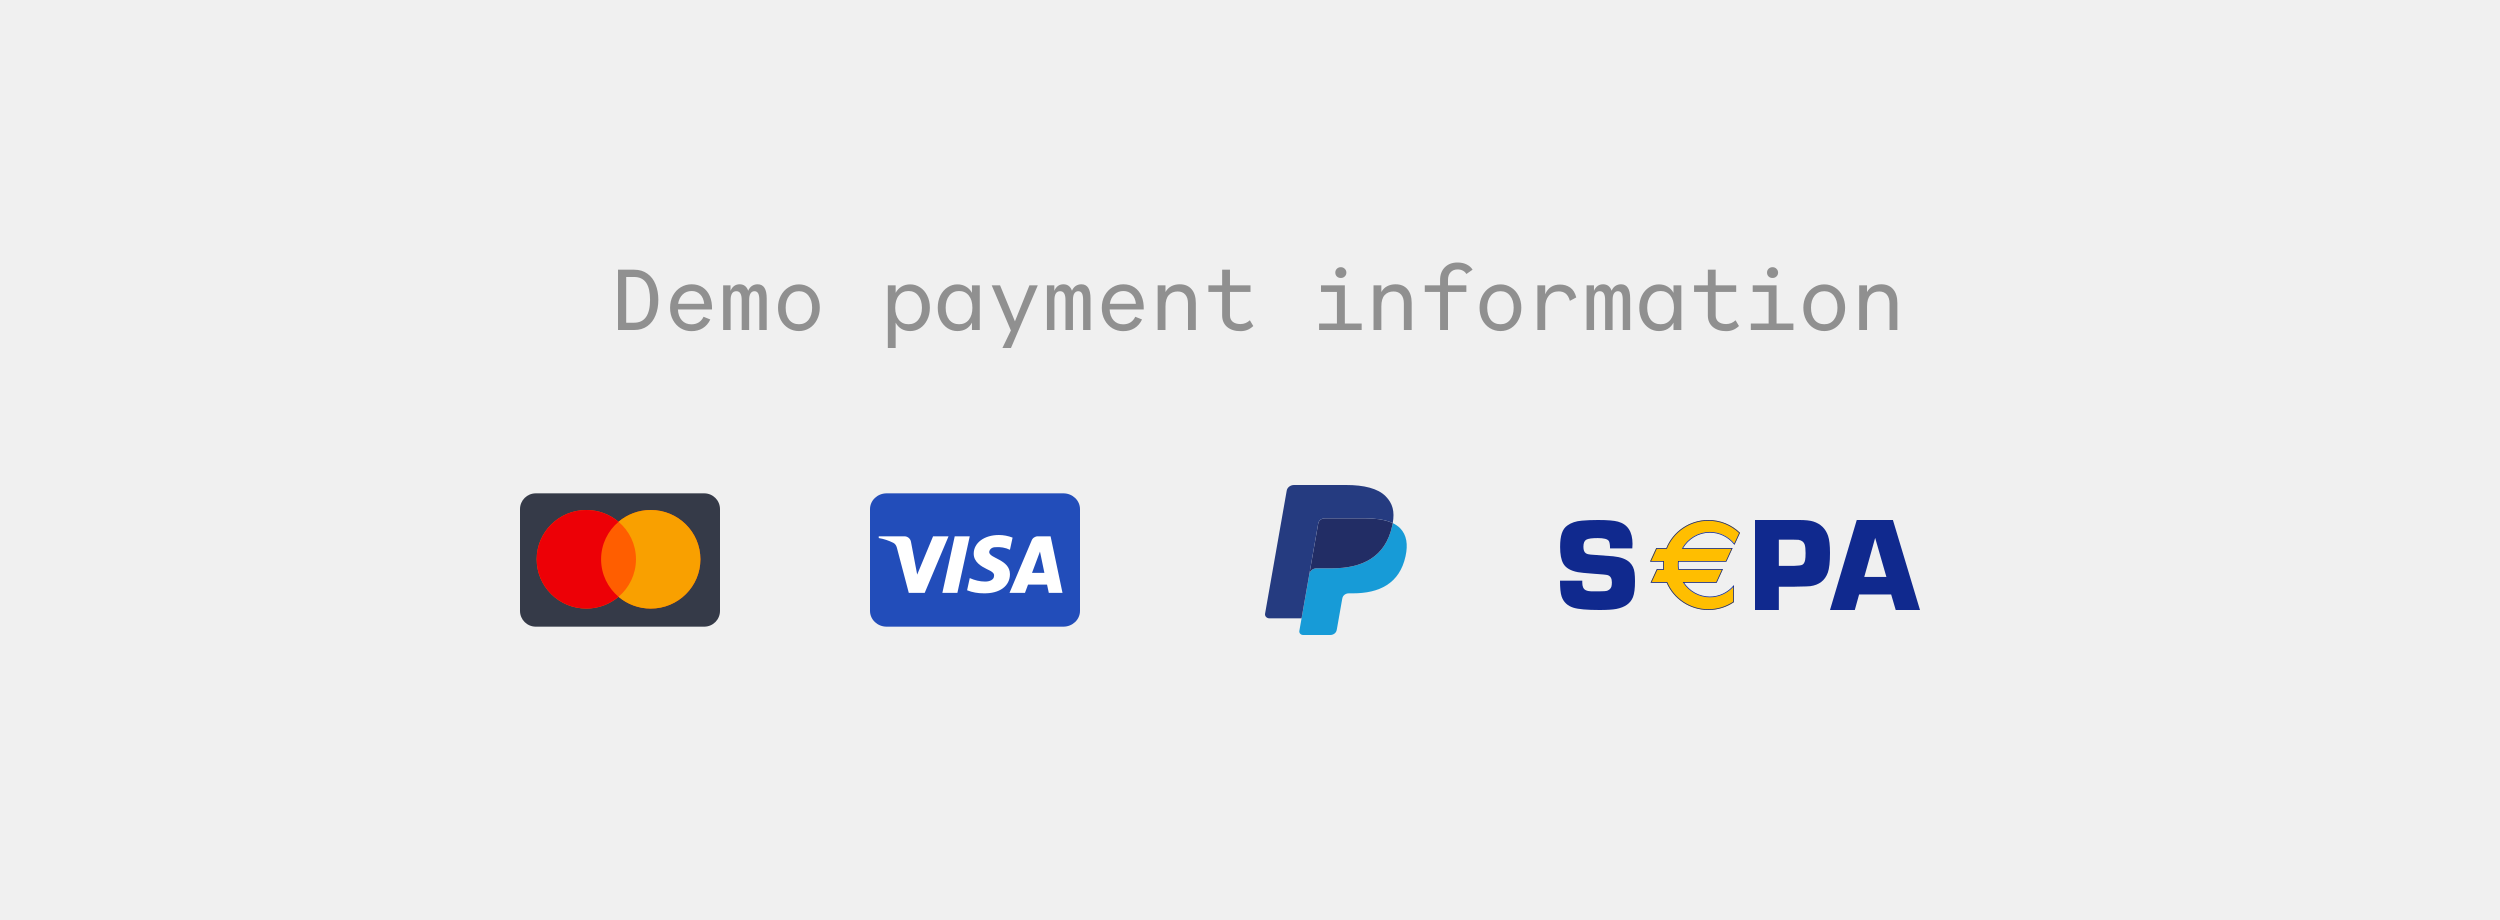
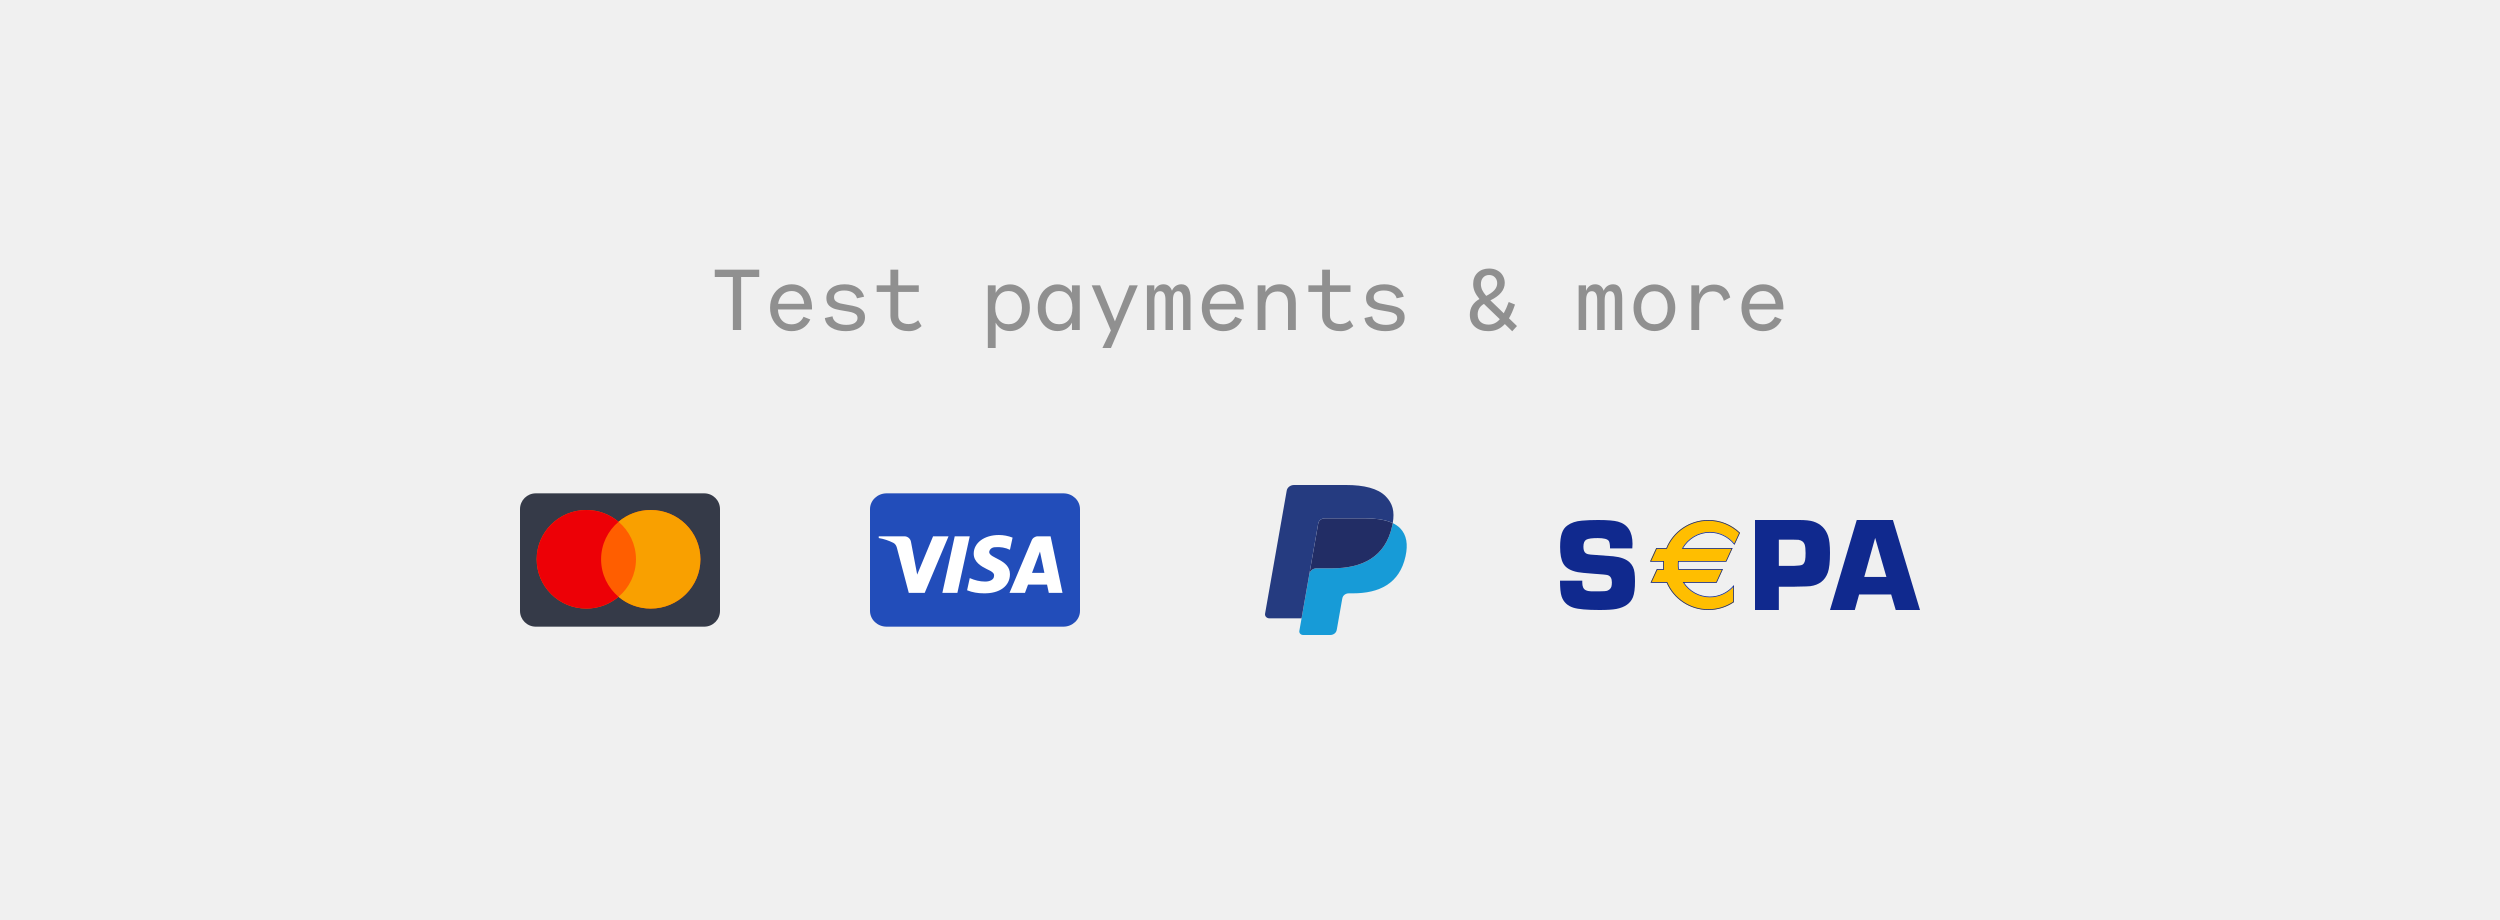
<svg xmlns="http://www.w3.org/2000/svg" width="250" height="92" viewBox="0 0 250 92" fill="none">
-   <path d="M61.801 33V26.97H63.421C63.937 26.97 64.375 27.102 64.735 27.366C65.101 27.624 65.374 27.981 65.554 28.437C65.74 28.887 65.833 29.403 65.833 29.985C65.833 30.561 65.74 31.077 65.554 31.533C65.374 31.989 65.101 32.349 64.735 32.613C64.375 32.871 63.937 33 63.421 33H61.801ZM63.403 32.271C64.471 32.271 65.005 31.509 65.005 29.985C65.005 29.217 64.873 28.644 64.609 28.266C64.345 27.888 63.943 27.699 63.403 27.699H62.62V32.271H63.403ZM69.168 28.428C69.588 28.428 69.954 28.53 70.266 28.734C70.579 28.938 70.816 29.229 70.978 29.607C71.139 29.985 71.215 30.432 71.203 30.948H67.791C67.816 31.41 67.948 31.773 68.188 32.037C68.427 32.301 68.746 32.433 69.141 32.433C69.706 32.433 70.111 32.181 70.356 31.677L71.031 31.947C70.852 32.331 70.6 32.622 70.275 32.82C69.951 33.018 69.573 33.117 69.141 33.117C68.757 33.117 68.4 33.021 68.07 32.829C67.746 32.631 67.489 32.355 67.296 32.001C67.105 31.647 67.008 31.242 67.008 30.786C67.008 30.324 67.105 29.913 67.296 29.553C67.495 29.193 67.755 28.917 68.079 28.725C68.409 28.527 68.772 28.428 69.168 28.428ZM69.177 29.103C68.811 29.103 68.508 29.217 68.269 29.445C68.028 29.673 67.876 29.985 67.809 30.381H70.419C70.377 29.979 70.246 29.667 70.023 29.445C69.802 29.217 69.519 29.103 69.177 29.103ZM75.762 28.428C76.368 28.428 76.671 28.899 76.671 29.841V33H75.933V30.012C75.933 29.7 75.894 29.475 75.816 29.337C75.738 29.193 75.615 29.121 75.447 29.121C75.279 29.121 75.147 29.196 75.051 29.346C74.961 29.49 74.916 29.712 74.916 30.012V33H74.169V30.012C74.169 29.7 74.124 29.475 74.034 29.337C73.95 29.193 73.818 29.121 73.638 29.121C73.254 29.121 73.062 29.418 73.062 30.012V33H72.315V28.536H73.053V29.085C73.239 28.647 73.545 28.428 73.971 28.428C74.181 28.428 74.358 28.485 74.502 28.599C74.646 28.713 74.751 28.872 74.817 29.076C74.901 28.872 75.024 28.713 75.186 28.599C75.354 28.485 75.546 28.428 75.762 28.428ZM79.898 33.108C79.508 33.108 79.151 33.009 78.828 32.811C78.51 32.613 78.257 32.337 78.072 31.983C77.891 31.623 77.802 31.218 77.802 30.768C77.802 30.324 77.894 29.925 78.081 29.571C78.266 29.217 78.519 28.941 78.837 28.743C79.154 28.539 79.508 28.437 79.898 28.437C80.282 28.437 80.633 28.539 80.951 28.743C81.269 28.941 81.519 29.217 81.698 29.571C81.885 29.925 81.978 30.324 81.978 30.768C81.978 31.212 81.885 31.614 81.698 31.974C81.519 32.328 81.269 32.607 80.951 32.811C80.633 33.009 80.282 33.108 79.898 33.108ZM79.898 32.424C80.3 32.424 80.618 32.277 80.853 31.983C81.093 31.683 81.213 31.278 81.213 30.768C81.213 30.27 81.093 29.871 80.853 29.571C80.618 29.271 80.3 29.121 79.898 29.121C79.49 29.121 79.166 29.271 78.927 29.571C78.686 29.871 78.567 30.27 78.567 30.768C78.567 31.278 78.683 31.683 78.918 31.983C79.157 32.277 79.484 32.424 79.898 32.424ZM91.024 28.437C91.378 28.437 91.705 28.536 92.005 28.734C92.305 28.926 92.542 29.199 92.716 29.553C92.896 29.907 92.986 30.315 92.986 30.777C92.986 31.233 92.896 31.638 92.716 31.992C92.542 32.346 92.305 32.622 92.005 32.82C91.705 33.012 91.378 33.108 91.024 33.108C90.688 33.108 90.397 33.036 90.151 32.892C89.905 32.748 89.71 32.538 89.566 32.262V34.8H88.783V28.536H89.566V29.283C89.71 29.013 89.905 28.806 90.151 28.662C90.403 28.512 90.694 28.437 91.024 28.437ZM90.853 32.424C91.261 32.424 91.585 32.277 91.825 31.983C92.071 31.683 92.194 31.281 92.194 30.777C92.194 30.267 92.071 29.862 91.825 29.562C91.585 29.256 91.261 29.103 90.853 29.103C90.445 29.103 90.121 29.253 89.881 29.553C89.641 29.853 89.521 30.261 89.521 30.777C89.521 31.281 89.641 31.683 89.881 31.983C90.121 32.277 90.445 32.424 90.853 32.424ZM97.195 28.536H97.978V33H97.195V32.262C97.051 32.538 96.856 32.748 96.61 32.892C96.364 33.036 96.073 33.108 95.737 33.108C95.383 33.108 95.056 33.012 94.756 32.82C94.456 32.622 94.216 32.346 94.036 31.992C93.862 31.638 93.775 31.233 93.775 30.777C93.775 30.315 93.862 29.907 94.036 29.553C94.216 29.199 94.456 28.926 94.756 28.734C95.056 28.536 95.383 28.437 95.737 28.437C96.067 28.437 96.355 28.512 96.601 28.662C96.853 28.806 97.051 29.013 97.195 29.283V28.536ZM95.908 32.424C96.316 32.424 96.64 32.277 96.88 31.983C97.12 31.683 97.24 31.281 97.24 30.777C97.24 30.261 97.12 29.853 96.88 29.553C96.64 29.253 96.316 29.103 95.908 29.103C95.5 29.103 95.173 29.256 94.927 29.562C94.687 29.862 94.567 30.267 94.567 30.777C94.567 31.281 94.687 31.683 94.927 31.983C95.173 32.277 95.5 32.424 95.908 32.424ZM101.493 32.136L102.942 28.536H103.779L101.097 34.8H100.242L101.088 33.045L99.171 28.536H100.008L101.493 32.136ZM108.141 28.428C108.747 28.428 109.05 28.899 109.05 29.841V33H108.312V30.012C108.312 29.7 108.273 29.475 108.195 29.337C108.117 29.193 107.994 29.121 107.826 29.121C107.658 29.121 107.526 29.196 107.43 29.346C107.34 29.49 107.295 29.712 107.295 30.012V33H106.548V30.012C106.548 29.7 106.503 29.475 106.413 29.337C106.329 29.193 106.197 29.121 106.017 29.121C105.633 29.121 105.441 29.418 105.441 30.012V33H104.694V28.536H105.432V29.085C105.618 28.647 105.924 28.428 106.35 28.428C106.56 28.428 106.737 28.485 106.881 28.599C107.025 28.713 107.13 28.872 107.196 29.076C107.28 28.872 107.403 28.713 107.565 28.599C107.733 28.485 107.925 28.428 108.141 28.428ZM112.34 28.428C112.76 28.428 113.126 28.53 113.438 28.734C113.75 28.938 113.987 29.229 114.149 29.607C114.311 29.985 114.386 30.432 114.374 30.948H110.963C110.987 31.41 111.119 31.773 111.359 32.037C111.599 32.301 111.917 32.433 112.313 32.433C112.877 32.433 113.282 32.181 113.528 31.677L114.203 31.947C114.023 32.331 113.771 32.622 113.447 32.82C113.123 33.018 112.745 33.117 112.313 33.117C111.929 33.117 111.572 33.021 111.242 32.829C110.918 32.631 110.66 32.355 110.468 32.001C110.276 31.647 110.18 31.242 110.18 30.786C110.18 30.324 110.276 29.913 110.468 29.553C110.666 29.193 110.927 28.917 111.251 28.725C111.581 28.527 111.944 28.428 112.34 28.428ZM112.349 29.103C111.983 29.103 111.68 29.217 111.44 29.445C111.2 29.673 111.047 29.985 110.981 30.381H113.591C113.549 29.979 113.417 29.667 113.195 29.445C112.973 29.217 112.691 29.103 112.349 29.103ZM117.971 28.428C118.481 28.428 118.877 28.593 119.159 28.923C119.441 29.247 119.582 29.709 119.582 30.309V33H118.799V30.345C118.799 29.961 118.709 29.667 118.529 29.463C118.349 29.253 118.097 29.148 117.773 29.148C117.395 29.148 117.095 29.271 116.873 29.517C116.657 29.757 116.549 30.132 116.549 30.642V33H115.766V28.536H116.549V29.202C116.693 28.944 116.885 28.752 117.125 28.626C117.371 28.494 117.653 28.428 117.971 28.428ZM125.329 32.604C125.125 32.79 124.921 32.922 124.717 33C124.513 33.078 124.291 33.117 124.051 33.117C123.493 33.117 123.046 32.976 122.71 32.694C122.38 32.406 122.215 32.022 122.215 31.542V29.193H120.838V28.536H122.215V26.97H122.998V28.536H125.05V29.193H122.998V31.551C122.998 31.815 123.091 32.025 123.277 32.181C123.469 32.331 123.724 32.406 124.042 32.406C124.402 32.406 124.717 32.28 124.987 32.028L125.329 32.604ZM134.484 28.536V32.352H136.167V33H131.91V32.352H133.692V29.193H132.099V28.536H134.484ZM134.079 26.718C134.241 26.718 134.373 26.772 134.475 26.88C134.583 26.982 134.637 27.108 134.637 27.258C134.637 27.414 134.583 27.543 134.475 27.645C134.373 27.747 134.241 27.798 134.079 27.798C133.917 27.798 133.785 27.747 133.683 27.645C133.581 27.543 133.53 27.414 133.53 27.258C133.53 27.108 133.581 26.982 133.683 26.88C133.791 26.772 133.923 26.718 134.079 26.718ZM139.557 28.428C140.067 28.428 140.463 28.593 140.745 28.923C141.027 29.247 141.168 29.709 141.168 30.309V33H140.385V30.345C140.385 29.961 140.295 29.667 140.115 29.463C139.935 29.253 139.683 29.148 139.359 29.148C138.981 29.148 138.681 29.271 138.459 29.517C138.243 29.757 138.135 30.132 138.135 30.642V33H137.352V28.536H138.135V29.202C138.279 28.944 138.471 28.752 138.711 28.626C138.957 28.494 139.239 28.428 139.557 28.428ZM145.763 26.943C145.469 26.943 145.235 27.036 145.061 27.222C144.887 27.408 144.8 27.66 144.8 27.978V28.536H146.636V29.193H144.8V33H144.008V29.193H142.478V28.536H144.008V27.996C144.008 27.468 144.167 27.045 144.485 26.727C144.803 26.409 145.226 26.25 145.754 26.25C146.096 26.25 146.396 26.313 146.654 26.439C146.918 26.565 147.119 26.742 147.257 26.97L146.636 27.402C146.558 27.258 146.444 27.147 146.294 27.069C146.144 26.985 145.967 26.943 145.763 26.943ZM150.053 33.108C149.663 33.108 149.306 33.009 148.982 32.811C148.664 32.613 148.412 32.337 148.226 31.983C148.046 31.623 147.956 31.218 147.956 30.768C147.956 30.324 148.049 29.925 148.235 29.571C148.421 29.217 148.673 28.941 148.991 28.743C149.309 28.539 149.663 28.437 150.053 28.437C150.437 28.437 150.788 28.539 151.106 28.743C151.424 28.941 151.673 29.217 151.853 29.571C152.039 29.925 152.132 30.324 152.132 30.768C152.132 31.212 152.039 31.614 151.853 31.974C151.673 32.328 151.424 32.607 151.106 32.811C150.788 33.009 150.437 33.108 150.053 33.108ZM150.053 32.424C150.455 32.424 150.773 32.277 151.007 31.983C151.247 31.683 151.367 31.278 151.367 30.768C151.367 30.27 151.247 29.871 151.007 29.571C150.773 29.271 150.455 29.121 150.053 29.121C149.645 29.121 149.321 29.271 149.081 29.571C148.841 29.871 148.721 30.27 148.721 30.768C148.721 31.278 148.838 31.683 149.072 31.983C149.312 32.277 149.639 32.424 150.053 32.424ZM156.007 28.455C156.391 28.455 156.727 28.554 157.015 28.752C157.303 28.95 157.507 29.28 157.627 29.742L156.988 30.084C156.892 29.742 156.751 29.499 156.565 29.355C156.385 29.211 156.154 29.139 155.872 29.139C155.446 29.139 155.113 29.286 154.873 29.58C154.639 29.874 154.522 30.246 154.522 30.696V33H153.739V28.536H154.522V29.427C154.654 29.103 154.846 28.86 155.098 28.698C155.35 28.536 155.653 28.455 156.007 28.455ZM162.106 28.428C162.712 28.428 163.015 28.899 163.015 29.841V33H162.277V30.012C162.277 29.7 162.238 29.475 162.16 29.337C162.082 29.193 161.959 29.121 161.791 29.121C161.623 29.121 161.491 29.196 161.395 29.346C161.305 29.49 161.26 29.712 161.26 30.012V33H160.513V30.012C160.513 29.7 160.468 29.475 160.378 29.337C160.294 29.193 160.162 29.121 159.982 29.121C159.598 29.121 159.406 29.418 159.406 30.012V33H158.659V28.536H159.397V29.085C159.583 28.647 159.889 28.428 160.315 28.428C160.525 28.428 160.702 28.485 160.846 28.599C160.99 28.713 161.095 28.872 161.161 29.076C161.245 28.872 161.368 28.713 161.53 28.599C161.698 28.485 161.89 28.428 162.106 28.428ZM167.349 28.536H168.132V33H167.349V32.262C167.205 32.538 167.01 32.748 166.764 32.892C166.518 33.036 166.227 33.108 165.891 33.108C165.537 33.108 165.21 33.012 164.91 32.82C164.61 32.622 164.37 32.346 164.19 31.992C164.016 31.638 163.929 31.233 163.929 30.777C163.929 30.315 164.016 29.907 164.19 29.553C164.37 29.199 164.61 28.926 164.91 28.734C165.21 28.536 165.537 28.437 165.891 28.437C166.221 28.437 166.509 28.512 166.755 28.662C167.007 28.806 167.205 29.013 167.349 29.283V28.536ZM166.062 32.424C166.47 32.424 166.794 32.277 167.034 31.983C167.274 31.683 167.394 31.281 167.394 30.777C167.394 30.261 167.274 29.853 167.034 29.553C166.794 29.253 166.47 29.103 166.062 29.103C165.654 29.103 165.327 29.256 165.081 29.562C164.841 29.862 164.721 30.267 164.721 30.777C164.721 31.281 164.841 31.683 165.081 31.983C165.327 32.277 165.654 32.424 166.062 32.424ZM173.898 32.604C173.694 32.79 173.49 32.922 173.286 33C173.082 33.078 172.86 33.117 172.62 33.117C172.062 33.117 171.615 32.976 171.279 32.694C170.949 32.406 170.784 32.022 170.784 31.542V29.193H169.407V28.536H170.784V26.97H171.567V28.536H173.619V29.193H171.567V31.551C171.567 31.815 171.66 32.025 171.846 32.181C172.038 32.331 172.293 32.406 172.611 32.406C172.971 32.406 173.286 32.28 173.556 32.028L173.898 32.604ZM177.656 28.536V32.352H179.339V33H175.082V32.352H176.864V29.193H175.271V28.536H177.656ZM177.251 26.718C177.413 26.718 177.545 26.772 177.647 26.88C177.755 26.982 177.809 27.108 177.809 27.258C177.809 27.414 177.755 27.543 177.647 27.645C177.545 27.747 177.413 27.798 177.251 27.798C177.089 27.798 176.957 27.747 176.855 27.645C176.753 27.543 176.702 27.414 176.702 27.258C176.702 27.108 176.753 26.982 176.855 26.88C176.963 26.772 177.095 26.718 177.251 26.718ZM182.432 33.108C182.042 33.108 181.685 33.009 181.361 32.811C181.043 32.613 180.791 32.337 180.605 31.983C180.425 31.623 180.335 31.218 180.335 30.768C180.335 30.324 180.428 29.925 180.614 29.571C180.8 29.217 181.052 28.941 181.37 28.743C181.688 28.539 182.042 28.437 182.432 28.437C182.816 28.437 183.167 28.539 183.485 28.743C183.803 28.941 184.052 29.217 184.232 29.571C184.418 29.925 184.511 30.324 184.511 30.768C184.511 31.212 184.418 31.614 184.232 31.974C184.052 32.328 183.803 32.607 183.485 32.811C183.167 33.009 182.816 33.108 182.432 33.108ZM182.432 32.424C182.834 32.424 183.152 32.277 183.386 31.983C183.626 31.683 183.746 31.278 183.746 30.768C183.746 30.27 183.626 29.871 183.386 29.571C183.152 29.271 182.834 29.121 182.432 29.121C182.024 29.121 181.7 29.271 181.46 29.571C181.22 29.871 181.1 30.27 181.1 30.768C181.1 31.278 181.217 31.683 181.451 31.983C181.691 32.277 182.018 32.424 182.432 32.424ZM188.125 28.428C188.635 28.428 189.031 28.593 189.313 28.923C189.595 29.247 189.736 29.709 189.736 30.309V33H188.953V30.345C188.953 29.961 188.863 29.667 188.683 29.463C188.503 29.253 188.251 29.148 187.927 29.148C187.549 29.148 187.249 29.271 187.027 29.517C186.811 29.757 186.703 30.132 186.703 30.642V33H185.92V28.536H186.703V29.202C186.847 28.944 187.039 28.752 187.279 28.626C187.525 28.494 187.807 28.428 188.125 28.428Z" fill="black" fill-opacity="0.4" />
+   <path d="M71.477 26.97H75.923V27.699H74.114V33H73.286V27.699H71.477V26.97ZM79.168 28.428C79.588 28.428 79.954 28.53 80.266 28.734C80.579 28.938 80.816 29.229 80.978 29.607C81.139 29.985 81.215 30.432 81.203 30.948H77.791C77.816 31.41 77.948 31.773 78.188 32.037C78.427 32.301 78.746 32.433 79.141 32.433C79.706 32.433 80.111 32.181 80.356 31.677L81.031 31.947C80.852 32.331 80.6 32.622 80.275 32.82C79.951 33.018 79.573 33.117 79.141 33.117C78.757 33.117 78.4 33.021 78.07 32.829C77.746 32.631 77.489 32.355 77.296 32.001C77.105 31.647 77.008 31.242 77.008 30.786C77.008 30.324 77.105 29.913 77.296 29.553C77.495 29.193 77.755 28.917 78.079 28.725C78.409 28.527 78.772 28.428 79.168 28.428ZM79.177 29.103C78.811 29.103 78.508 29.217 78.269 29.445C78.028 29.673 77.876 29.985 77.809 30.381H80.419C80.377 29.979 80.246 29.667 80.023 29.445C79.802 29.217 79.519 29.103 79.177 29.103ZM84.574 33.117C84.004 33.117 83.527 33.003 83.143 32.775C82.759 32.547 82.54 32.223 82.486 31.803L83.251 31.632C83.287 31.902 83.428 32.112 83.674 32.262C83.926 32.412 84.244 32.487 84.628 32.487C84.982 32.487 85.258 32.427 85.456 32.307C85.654 32.181 85.753 32.013 85.753 31.803C85.753 31.641 85.696 31.515 85.582 31.425C85.468 31.335 85.327 31.269 85.159 31.227C84.997 31.185 84.763 31.14 84.457 31.092C84.073 31.032 83.758 30.969 83.512 30.903C83.272 30.831 83.065 30.711 82.891 30.543C82.723 30.369 82.639 30.126 82.639 29.814C82.639 29.388 82.804 29.052 83.134 28.806C83.464 28.554 83.905 28.428 84.457 28.428C84.985 28.428 85.42 28.542 85.762 28.77C86.104 28.998 86.32 29.298 86.41 29.67L85.699 29.832C85.639 29.592 85.498 29.403 85.276 29.265C85.054 29.121 84.769 29.049 84.421 29.049C84.103 29.049 83.854 29.109 83.674 29.229C83.494 29.349 83.404 29.511 83.404 29.715C83.404 29.889 83.461 30.024 83.575 30.12C83.695 30.216 83.839 30.288 84.007 30.336C84.181 30.378 84.424 30.426 84.736 30.48C85.114 30.54 85.42 30.606 85.654 30.678C85.888 30.75 86.086 30.87 86.248 31.038C86.416 31.2 86.5 31.431 86.5 31.731C86.5 32.157 86.323 32.496 85.969 32.748C85.621 32.994 85.156 33.117 84.574 33.117ZM92.157 32.604C91.954 32.79 91.749 32.922 91.546 33C91.341 33.078 91.12 33.117 90.879 33.117C90.322 33.117 89.874 32.976 89.538 32.694C89.209 32.406 89.043 32.022 89.043 31.542V29.193H87.666V28.536H89.043V26.97H89.826V28.536H91.879V29.193H89.826V31.551C89.826 31.815 89.919 32.025 90.106 32.181C90.297 32.331 90.552 32.406 90.871 32.406C91.231 32.406 91.546 32.28 91.816 32.028L92.157 32.604ZM101.024 28.437C101.378 28.437 101.705 28.536 102.005 28.734C102.305 28.926 102.542 29.199 102.716 29.553C102.896 29.907 102.986 30.315 102.986 30.777C102.986 31.233 102.896 31.638 102.716 31.992C102.542 32.346 102.305 32.622 102.005 32.82C101.705 33.012 101.378 33.108 101.024 33.108C100.688 33.108 100.397 33.036 100.151 32.892C99.905 32.748 99.71 32.538 99.566 32.262V34.8H98.783V28.536H99.566V29.283C99.71 29.013 99.905 28.806 100.151 28.662C100.403 28.512 100.694 28.437 101.024 28.437ZM100.853 32.424C101.261 32.424 101.585 32.277 101.825 31.983C102.071 31.683 102.194 31.281 102.194 30.777C102.194 30.267 102.071 29.862 101.825 29.562C101.585 29.256 101.261 29.103 100.853 29.103C100.445 29.103 100.121 29.253 99.881 29.553C99.641 29.853 99.521 30.261 99.521 30.777C99.521 31.281 99.641 31.683 99.881 31.983C100.121 32.277 100.445 32.424 100.853 32.424ZM107.195 28.536H107.978V33H107.195V32.262C107.051 32.538 106.856 32.748 106.61 32.892C106.364 33.036 106.073 33.108 105.737 33.108C105.383 33.108 105.056 33.012 104.756 32.82C104.456 32.622 104.216 32.346 104.036 31.992C103.862 31.638 103.775 31.233 103.775 30.777C103.775 30.315 103.862 29.907 104.036 29.553C104.216 29.199 104.456 28.926 104.756 28.734C105.056 28.536 105.383 28.437 105.737 28.437C106.067 28.437 106.355 28.512 106.601 28.662C106.853 28.806 107.051 29.013 107.195 29.283V28.536ZM105.908 32.424C106.316 32.424 106.64 32.277 106.88 31.983C107.12 31.683 107.24 31.281 107.24 30.777C107.24 30.261 107.12 29.853 106.88 29.553C106.64 29.253 106.316 29.103 105.908 29.103C105.5 29.103 105.173 29.256 104.927 29.562C104.687 29.862 104.567 30.267 104.567 30.777C104.567 31.281 104.687 31.683 104.927 31.983C105.173 32.277 105.5 32.424 105.908 32.424ZM111.493 32.136L112.942 28.536H113.779L111.097 34.8H110.242L111.088 33.045L109.171 28.536H110.008L111.493 32.136ZM118.141 28.428C118.747 28.428 119.05 28.899 119.05 29.841V33H118.312V30.012C118.312 29.7 118.273 29.475 118.195 29.337C118.117 29.193 117.994 29.121 117.826 29.121C117.658 29.121 117.526 29.196 117.43 29.346C117.34 29.49 117.295 29.712 117.295 30.012V33H116.548V30.012C116.548 29.7 116.503 29.475 116.413 29.337C116.329 29.193 116.197 29.121 116.017 29.121C115.633 29.121 115.441 29.418 115.441 30.012V33H114.694V28.536H115.432V29.085C115.618 28.647 115.924 28.428 116.35 28.428C116.56 28.428 116.737 28.485 116.881 28.599C117.025 28.713 117.13 28.872 117.196 29.076C117.28 28.872 117.403 28.713 117.565 28.599C117.733 28.485 117.925 28.428 118.141 28.428ZM122.34 28.428C122.76 28.428 123.126 28.53 123.438 28.734C123.75 28.938 123.987 29.229 124.149 29.607C124.311 29.985 124.386 30.432 124.374 30.948H120.963C120.987 31.41 121.119 31.773 121.359 32.037C121.599 32.301 121.917 32.433 122.313 32.433C122.877 32.433 123.282 32.181 123.528 31.677L124.203 31.947C124.023 32.331 123.771 32.622 123.447 32.82C123.123 33.018 122.745 33.117 122.313 33.117C121.929 33.117 121.572 33.021 121.242 32.829C120.918 32.631 120.66 32.355 120.468 32.001C120.276 31.647 120.18 31.242 120.18 30.786C120.18 30.324 120.276 29.913 120.468 29.553C120.666 29.193 120.927 28.917 121.251 28.725C121.581 28.527 121.944 28.428 122.34 28.428ZM122.349 29.103C121.983 29.103 121.68 29.217 121.44 29.445C121.2 29.673 121.047 29.985 120.981 30.381H123.591C123.549 29.979 123.417 29.667 123.195 29.445C122.973 29.217 122.691 29.103 122.349 29.103ZM127.971 28.428C128.481 28.428 128.877 28.593 129.159 28.923C129.441 29.247 129.582 29.709 129.582 30.309V33H128.799V30.345C128.799 29.961 128.709 29.667 128.529 29.463C128.349 29.253 128.097 29.148 127.773 29.148C127.395 29.148 127.095 29.271 126.873 29.517C126.657 29.757 126.549 30.132 126.549 30.642V33H125.766V28.536H126.549V29.202C126.693 28.944 126.885 28.752 127.125 28.626C127.371 28.494 127.653 28.428 127.971 28.428ZM135.329 32.604C135.125 32.79 134.921 32.922 134.717 33C134.513 33.078 134.291 33.117 134.051 33.117C133.493 33.117 133.046 32.976 132.71 32.694C132.38 32.406 132.215 32.022 132.215 31.542V29.193H130.838V28.536H132.215V26.97H132.998V28.536H135.05V29.193H132.998V31.551C132.998 31.815 133.091 32.025 133.277 32.181C133.469 32.331 133.724 32.406 134.042 32.406C134.402 32.406 134.717 32.28 134.987 32.028L135.329 32.604ZM138.539 33.117C137.969 33.117 137.492 33.003 137.108 32.775C136.724 32.547 136.505 32.223 136.451 31.803L137.216 31.632C137.252 31.902 137.393 32.112 137.639 32.262C137.891 32.412 138.209 32.487 138.593 32.487C138.947 32.487 139.223 32.427 139.421 32.307C139.619 32.181 139.718 32.013 139.718 31.803C139.718 31.641 139.661 31.515 139.547 31.425C139.433 31.335 139.292 31.269 139.124 31.227C138.962 31.185 138.728 31.14 138.422 31.092C138.038 31.032 137.723 30.969 137.477 30.903C137.237 30.831 137.03 30.711 136.856 30.543C136.688 30.369 136.604 30.126 136.604 29.814C136.604 29.388 136.769 29.052 137.099 28.806C137.429 28.554 137.87 28.428 138.422 28.428C138.95 28.428 139.385 28.542 139.727 28.77C140.069 28.998 140.285 29.298 140.375 29.67L139.664 29.832C139.604 29.592 139.463 29.403 139.241 29.265C139.019 29.121 138.734 29.049 138.386 29.049C138.068 29.049 137.819 29.109 137.639 29.229C137.459 29.349 137.369 29.511 137.369 29.715C137.369 29.889 137.426 30.024 137.54 30.12C137.66 30.216 137.804 30.288 137.972 30.336C138.146 30.378 138.389 30.426 138.701 30.48C139.079 30.54 139.385 30.606 139.619 30.678C139.853 30.75 140.051 30.87 140.213 31.038C140.381 31.2 140.465 31.431 140.465 31.731C140.465 32.157 140.288 32.496 139.934 32.748C139.586 32.994 139.121 33.117 138.539 33.117ZM151.699 32.604L151.222 33.126L150.484 32.406C150.256 32.652 150.007 32.832 149.737 32.946C149.467 33.06 149.164 33.117 148.828 33.117C148.27 33.117 147.823 32.97 147.487 32.676C147.151 32.382 146.983 31.983 146.983 31.479C146.983 31.125 147.067 30.816 147.235 30.552C147.409 30.282 147.646 30.066 147.946 29.904C147.73 29.64 147.571 29.391 147.469 29.157C147.367 28.917 147.316 28.665 147.316 28.401C147.316 27.933 147.463 27.558 147.757 27.276C148.051 26.994 148.435 26.853 148.909 26.853C149.233 26.853 149.512 26.919 149.746 27.051C149.986 27.177 150.166 27.351 150.286 27.573C150.412 27.789 150.475 28.029 150.475 28.293C150.475 28.995 149.995 29.577 149.035 30.039L149.125 30.12L150.376 31.326C150.544 31.026 150.709 30.651 150.871 30.201L151.501 30.453C151.315 31.011 151.114 31.47 150.898 31.83L151.699 32.604ZM148.909 27.501C148.663 27.501 148.465 27.585 148.315 27.753C148.165 27.915 148.09 28.134 148.09 28.41C148.09 28.608 148.132 28.803 148.216 28.995C148.306 29.181 148.441 29.379 148.621 29.589C148.981 29.409 149.254 29.217 149.44 29.013C149.626 28.803 149.719 28.572 149.719 28.32C149.719 28.092 149.647 27.9 149.503 27.744C149.359 27.582 149.161 27.501 148.909 27.501ZM148.855 32.46C149.299 32.46 149.674 32.28 149.98 31.92L148.531 30.525L148.396 30.39C148.192 30.504 148.036 30.651 147.928 30.831C147.82 31.011 147.766 31.215 147.766 31.443C147.766 31.761 147.862 32.01 148.054 32.19C148.252 32.37 148.519 32.46 148.855 32.46ZM161.313 28.428C161.919 28.428 162.222 28.899 162.222 29.841V33H161.484V30.012C161.484 29.7 161.445 29.475 161.367 29.337C161.289 29.193 161.166 29.121 160.998 29.121C160.83 29.121 160.698 29.196 160.602 29.346C160.512 29.49 160.467 29.712 160.467 30.012V33H159.72V30.012C159.72 29.7 159.675 29.475 159.585 29.337C159.501 29.193 159.369 29.121 159.189 29.121C158.805 29.121 158.613 29.418 158.613 30.012V33H157.866V28.536H158.604V29.085C158.79 28.647 159.096 28.428 159.522 28.428C159.732 28.428 159.909 28.485 160.053 28.599C160.197 28.713 160.302 28.872 160.368 29.076C160.452 28.872 160.575 28.713 160.737 28.599C160.905 28.485 161.097 28.428 161.313 28.428ZM165.449 33.108C165.059 33.108 164.702 33.009 164.378 32.811C164.06 32.613 163.808 32.337 163.622 31.983C163.442 31.623 163.352 31.218 163.352 30.768C163.352 30.324 163.445 29.925 163.631 29.571C163.817 29.217 164.069 28.941 164.387 28.743C164.705 28.539 165.059 28.437 165.449 28.437C165.833 28.437 166.184 28.539 166.502 28.743C166.82 28.941 167.069 29.217 167.249 29.571C167.435 29.925 167.528 30.324 167.528 30.768C167.528 31.212 167.435 31.614 167.249 31.974C167.069 32.328 166.82 32.607 166.502 32.811C166.184 33.009 165.833 33.108 165.449 33.108ZM165.449 32.424C165.851 32.424 166.169 32.277 166.403 31.983C166.643 31.683 166.763 31.278 166.763 30.768C166.763 30.27 166.643 29.871 166.403 29.571C166.169 29.271 165.851 29.121 165.449 29.121C165.041 29.121 164.717 29.271 164.477 29.571C164.237 29.871 164.117 30.27 164.117 30.768C164.117 31.278 164.234 31.683 164.468 31.983C164.708 32.277 165.035 32.424 165.449 32.424ZM171.404 28.455C171.788 28.455 172.124 28.554 172.412 28.752C172.7 28.95 172.904 29.28 173.024 29.742L172.385 30.084C172.289 29.742 172.148 29.499 171.962 29.355C171.782 29.211 171.551 29.139 171.269 29.139C170.843 29.139 170.51 29.286 170.27 29.58C170.036 29.874 169.919 30.246 169.919 30.696V33H169.136V28.536H169.919V29.427C170.051 29.103 170.243 28.86 170.495 28.698C170.747 28.536 171.05 28.455 171.404 28.455ZM176.305 28.428C176.725 28.428 177.091 28.53 177.403 28.734C177.715 28.938 177.952 29.229 178.114 29.607C178.276 29.985 178.351 30.432 178.339 30.948H174.928C174.952 31.41 175.084 31.773 175.324 32.037C175.564 32.301 175.882 32.433 176.278 32.433C176.842 32.433 177.247 32.181 177.493 31.677L178.168 31.947C177.988 32.331 177.736 32.622 177.412 32.82C177.088 33.018 176.71 33.117 176.278 33.117C175.894 33.117 175.537 33.021 175.207 32.829C174.883 32.631 174.625 32.355 174.433 32.001C174.241 31.647 174.145 31.242 174.145 30.786C174.145 30.324 174.241 29.913 174.433 29.553C174.631 29.193 174.892 28.917 175.216 28.725C175.546 28.527 175.909 28.428 176.305 28.428ZM176.314 29.103C175.948 29.103 175.645 29.217 175.405 29.445C175.165 29.673 175.012 29.985 174.946 30.381H177.556C177.514 29.979 177.382 29.667 177.16 29.445C176.938 29.217 176.656 29.103 176.314 29.103Z" fill="black" fill-opacity="0.4" />
  <path fill-rule="evenodd" clip-rule="evenodd" d="M87 50.915C87 50.042 87.747 49.334 88.665 49.334H106.335C107.254 49.334 108 50.041 108 50.915V61.085C108 61.959 107.253 62.667 106.335 62.667H88.665C87.746 62.667 87 61.959 87 61.085V50.915Z" fill="#224DBA" />
  <path fill-rule="evenodd" clip-rule="evenodd" d="M92.469 59.288H90.879L89.686 54.763C89.63 54.554 89.509 54.37 89.333 54.284C88.891 54.066 88.405 53.892 87.875 53.805V53.63H90.437C90.79 53.63 91.055 53.892 91.1 54.196L91.718 57.46L93.308 53.63H94.854L92.469 59.288ZM95.738 59.288H94.236L95.473 53.63H96.975L95.738 59.288ZM98.918 55.198C98.962 54.893 99.227 54.719 99.536 54.719C100.022 54.675 100.552 54.763 100.994 54.98L101.259 53.762C100.817 53.587 100.331 53.5 99.89 53.5C98.432 53.5 97.371 54.284 97.371 55.371C97.371 56.199 98.123 56.633 98.653 56.895C99.227 57.156 99.448 57.33 99.404 57.591C99.404 57.982 98.962 58.157 98.52 58.157C97.99 58.157 97.46 58.026 96.975 57.808L96.709 59.027C97.24 59.244 97.813 59.332 98.344 59.332C99.978 59.375 100.994 58.592 100.994 57.417C100.994 55.937 98.918 55.85 98.918 55.198ZM106.25 59.288L105.058 53.63H103.777C103.511 53.63 103.246 53.805 103.158 54.066L100.95 59.288H102.496L102.804 58.461H104.704L104.881 59.288H106.25ZM103.998 55.154L104.439 57.286H103.202L103.998 55.154Z" fill="white" />
  <path d="M139.274 52.311C139.258 52.4 139.24 52.491 139.22 52.584C138.535 55.741 136.189 56.832 133.194 56.832H131.669C131.302 56.832 130.994 57.07 130.937 57.395L130.156 61.836L129.934 63.095C129.897 63.308 130.08 63.5 130.32 63.5H133.025C133.345 63.5 133.617 63.291 133.668 63.008L133.694 62.885L134.204 59.986L134.236 59.827C134.286 59.542 134.559 59.334 134.879 59.334H135.284C137.905 59.334 139.957 58.379 140.556 55.617C140.807 54.464 140.677 53.501 140.014 52.823C139.814 52.619 139.565 52.449 139.274 52.311Z" fill="#179BD7" />
  <path d="M138.557 52.055C138.452 52.027 138.344 52.002 138.233 51.98C138.121 51.958 138.007 51.939 137.89 51.922C137.479 51.862 137.028 51.834 136.545 51.834H132.471C132.37 51.834 132.275 51.854 132.19 51.891C132.002 51.972 131.862 52.132 131.828 52.327L130.961 57.251L130.937 57.395C130.994 57.071 131.302 56.832 131.669 56.832H133.194C136.189 56.832 138.535 55.741 139.22 52.585C139.241 52.491 139.258 52.4 139.274 52.311C139.1 52.229 138.912 52.158 138.71 52.098C138.66 52.083 138.609 52.069 138.557 52.055Z" fill="#222D65" />
  <path d="M131.828 52.327C131.862 52.132 132.002 51.972 132.19 51.892C132.276 51.855 132.37 51.834 132.471 51.834H136.545C137.028 51.834 137.479 51.863 137.89 51.922C138.007 51.939 138.121 51.959 138.233 51.98C138.344 52.003 138.452 52.028 138.557 52.055C138.609 52.069 138.66 52.083 138.711 52.098C138.913 52.158 139.101 52.229 139.274 52.311C139.478 51.144 139.273 50.35 138.569 49.631C137.794 48.839 136.395 48.5 134.604 48.5H129.405C129.039 48.5 128.727 48.739 128.671 49.063L126.506 61.373C126.463 61.617 126.672 61.836 126.946 61.836H130.156L130.961 57.251L131.828 52.327Z" fill="#253B80" />
  <path d="M163.23 54.838H161.003C161.003 54.467 160.96 54.217 160.875 54.09C160.742 53.902 160.377 53.808 159.778 53.808C159.197 53.808 158.812 53.862 158.624 53.971C158.436 54.079 158.341 54.316 158.341 54.679C158.341 55.009 158.425 55.226 158.592 55.33C158.711 55.404 158.87 55.447 159.066 55.46L159.516 55.492C160.478 55.557 161.079 55.603 161.319 55.629C162.08 55.707 162.632 55.913 162.974 56.246C163.243 56.507 163.404 56.847 163.455 57.267C163.485 57.519 163.5 57.803 163.5 58.119C163.5 58.848 163.432 59.381 163.295 59.719C163.047 60.339 162.49 60.731 161.624 60.896C161.26 60.965 160.705 61 159.958 61C158.711 61 157.842 60.925 157.351 60.773C156.749 60.587 156.352 60.21 156.16 59.643C156.053 59.327 156 58.801 156 58.065H158.227C158.227 58.147 158.227 58.21 158.227 58.253C158.227 58.646 158.338 58.898 158.559 59.011C158.713 59.089 158.898 59.129 159.116 59.134H159.935C160.352 59.134 160.619 59.113 160.734 59.069C160.939 58.987 161.073 58.855 161.137 58.673C161.171 58.56 161.188 58.415 161.188 58.237C161.188 57.839 161.045 57.597 160.76 57.51C160.653 57.475 160.157 57.427 159.271 57.367C158.559 57.315 158.064 57.265 157.788 57.217C157.059 57.078 156.573 56.793 156.33 56.36C156.117 55.992 156.011 55.435 156.011 54.69C156.011 54.123 156.068 53.668 156.184 53.326C156.299 52.983 156.484 52.724 156.741 52.546C157.116 52.273 157.596 52.113 158.181 52.065C158.667 52.022 159.207 52 159.801 52C160.735 52 161.401 52.055 161.798 52.163C162.767 52.428 163.252 53.17 163.252 54.389C163.252 54.489 163.244 54.639 163.23 54.838Z" fill="#10298E" />
  <path d="M175.5 61V52H178.974H179.519H179.941C180.55 52 181.015 52.05 181.334 52.151C182.064 52.384 182.554 52.86 182.806 53.58C182.935 53.958 183 54.526 183 55.285C183 56.199 182.928 56.854 182.786 57.254C182.501 58.044 181.915 58.499 181.029 58.617C180.925 58.635 180.482 58.65 179.7 58.663L179.305 58.676H177.884V61H175.5ZM177.884 56.589H179.369C179.841 56.571 180.127 56.535 180.23 56.477C180.371 56.398 180.466 56.24 180.513 56.004C180.543 55.847 180.558 55.613 180.558 55.302C180.558 54.922 180.528 54.639 180.468 54.455C180.382 54.197 180.177 54.04 179.852 53.983C179.787 53.974 179.633 53.969 179.389 53.969H177.884V56.589Z" fill="#10298E" />
  <path d="M189.115 59.445H185.91L185.48 61H183L185.676 52H189.291L192 61H189.572L189.115 59.445ZM188.639 57.691L187.516 53.79L186.426 57.691H188.639Z" fill="#10298E" />
  <path d="M170.996 53.204C171.997 53.204 172.89 53.671 173.477 54.402L174 53.266C173.182 52.483 172.069 52 170.841 52C168.929 52 167.293 53.17 166.622 54.826H165.602L165 56.134H166.312C166.302 56.255 166.296 56.376 166.296 56.5C166.296 56.65 166.303 56.798 166.318 56.945H165.659L165.057 58.253H166.654C167.344 59.867 168.959 61 170.841 61C171.789 61 172.669 60.712 173.398 60.22V58.617C172.811 59.294 171.953 59.721 170.996 59.721C169.878 59.721 168.894 59.137 168.321 58.253H171.664L172.267 56.945H167.829C167.806 56.787 167.794 56.626 167.794 56.462C167.794 56.352 167.799 56.242 167.81 56.134H172.64L173.242 54.826H168.227C168.782 53.856 169.814 53.204 170.996 53.204Z" fill="#FFBE00" />
  <path d="M170.985 53.271C171.928 53.271 172.81 53.699 173.407 54.445L173.446 54.493L173.472 54.437L173.989 53.311L174 53.285L173.98 53.266C173.131 52.449 172.012 52 170.832 52C169.91 52 169.023 52.274 168.266 52.792C167.528 53.297 166.961 54.001 166.628 54.825L166.663 54.801H165.655H165.631L165.62 54.824L165.025 56.12L165 56.176H165.06H166.357L166.318 56.134C166.308 56.268 166.302 56.388 166.302 56.5C166.302 56.646 166.31 56.795 166.324 56.945L166.363 56.902H165.711H165.687L165.677 56.924L165.081 58.221L165.056 58.277H165.116H166.694L166.659 58.253C167.37 59.922 169.008 61 170.832 61C171.746 61 172.627 60.731 173.38 60.221L173.397 60.209V60.188V58.599V58.495L173.33 58.573C172.736 59.26 171.881 59.654 170.985 59.654C169.931 59.654 168.955 59.117 168.373 58.216L168.342 58.277H171.646H171.67L171.68 58.254L172.276 56.957L172.301 56.902H172.241H167.855L167.893 56.935C167.871 56.778 167.859 56.619 167.859 56.463C167.859 56.356 167.864 56.248 167.875 56.141L167.837 56.176H172.61H172.634L172.644 56.153L173.239 54.857L173.265 54.801H173.205H168.249L168.282 54.86C168.841 53.88 169.877 53.271 170.985 53.271ZM168.249 54.879H173.205L173.17 54.824L172.575 56.12L172.61 56.098H167.837H167.802L167.798 56.133C167.788 56.243 167.783 56.354 167.783 56.463C167.783 56.623 167.794 56.786 167.818 56.947L167.823 56.98H167.855H172.241L172.206 56.924L171.611 58.221L171.646 58.199H168.342H168.271L168.31 58.259C168.905 59.182 169.905 59.732 170.985 59.732C171.903 59.732 172.779 59.329 173.388 58.624L173.32 58.599V60.188L173.337 60.156C172.597 60.657 171.731 60.922 170.832 60.922C169.039 60.922 167.428 59.862 166.729 58.222L166.719 58.199H166.694H165.116L165.151 58.254L165.746 56.957L165.711 56.98H166.363H166.405L166.401 56.937C166.386 56.79 166.379 56.643 166.379 56.5C166.379 56.39 166.384 56.272 166.395 56.14L166.398 56.098H166.357H165.06L165.095 56.153L165.69 54.857L165.655 54.879H166.663H166.689L166.698 54.855C167.026 54.045 167.583 53.353 168.309 52.856C169.053 52.347 169.925 52.078 170.832 52.078C171.993 52.078 173.092 52.52 173.927 53.322L173.919 53.277L173.403 54.404L173.467 54.396C172.855 53.632 171.951 53.193 170.985 53.193C169.849 53.193 168.789 53.817 168.216 54.821L168.183 54.879H168.249Z" fill="#10298E" />
  <path d="M70.421 49.334H53.579C52.707 49.334 52 50.04 52 50.912V61.088C52 61.96 52.707 62.667 53.579 62.667H70.421C71.293 62.667 72 61.96 72 61.088V50.912C72 50.04 71.293 49.334 70.421 49.334Z" fill="#353A48" />
  <path fill-rule="evenodd" clip-rule="evenodd" d="M65.074 51C67.817 51 70.04 53.207 70.04 55.929C70.04 58.651 67.817 60.858 65.074 60.858C63.845 60.858 62.721 60.414 61.853 59.68C60.987 60.414 59.862 60.858 58.632 60.858C55.89 60.858 53.666 58.651 53.666 55.929C53.666 53.207 55.89 51 58.632 51C59.862 51 60.987 51.443 61.854 52.178C62.721 51.443 63.845 51 65.074 51Z" fill="#FF5E00" />
  <path fill-rule="evenodd" clip-rule="evenodd" d="M58.632 51C59.862 51 60.987 51.443 61.854 52.178C60.786 53.081 60.109 54.427 60.109 55.929C60.109 57.431 60.786 58.776 61.853 59.68C60.987 60.414 59.862 60.858 58.632 60.858C55.89 60.858 53.666 58.651 53.666 55.929C53.666 53.207 55.89 51 58.632 51Z" fill="#ED0006" />
  <path fill-rule="evenodd" clip-rule="evenodd" d="M65.074 51C67.817 51 70.04 53.207 70.04 55.929C70.04 58.651 67.817 60.858 65.074 60.858C63.845 60.858 62.72 60.414 61.853 59.68C62.922 58.775 63.598 57.43 63.598 55.929C63.598 54.427 62.922 53.082 61.854 52.178C62.72 51.443 63.845 51 65.074 51Z" fill="#F9A000" />
</svg>
